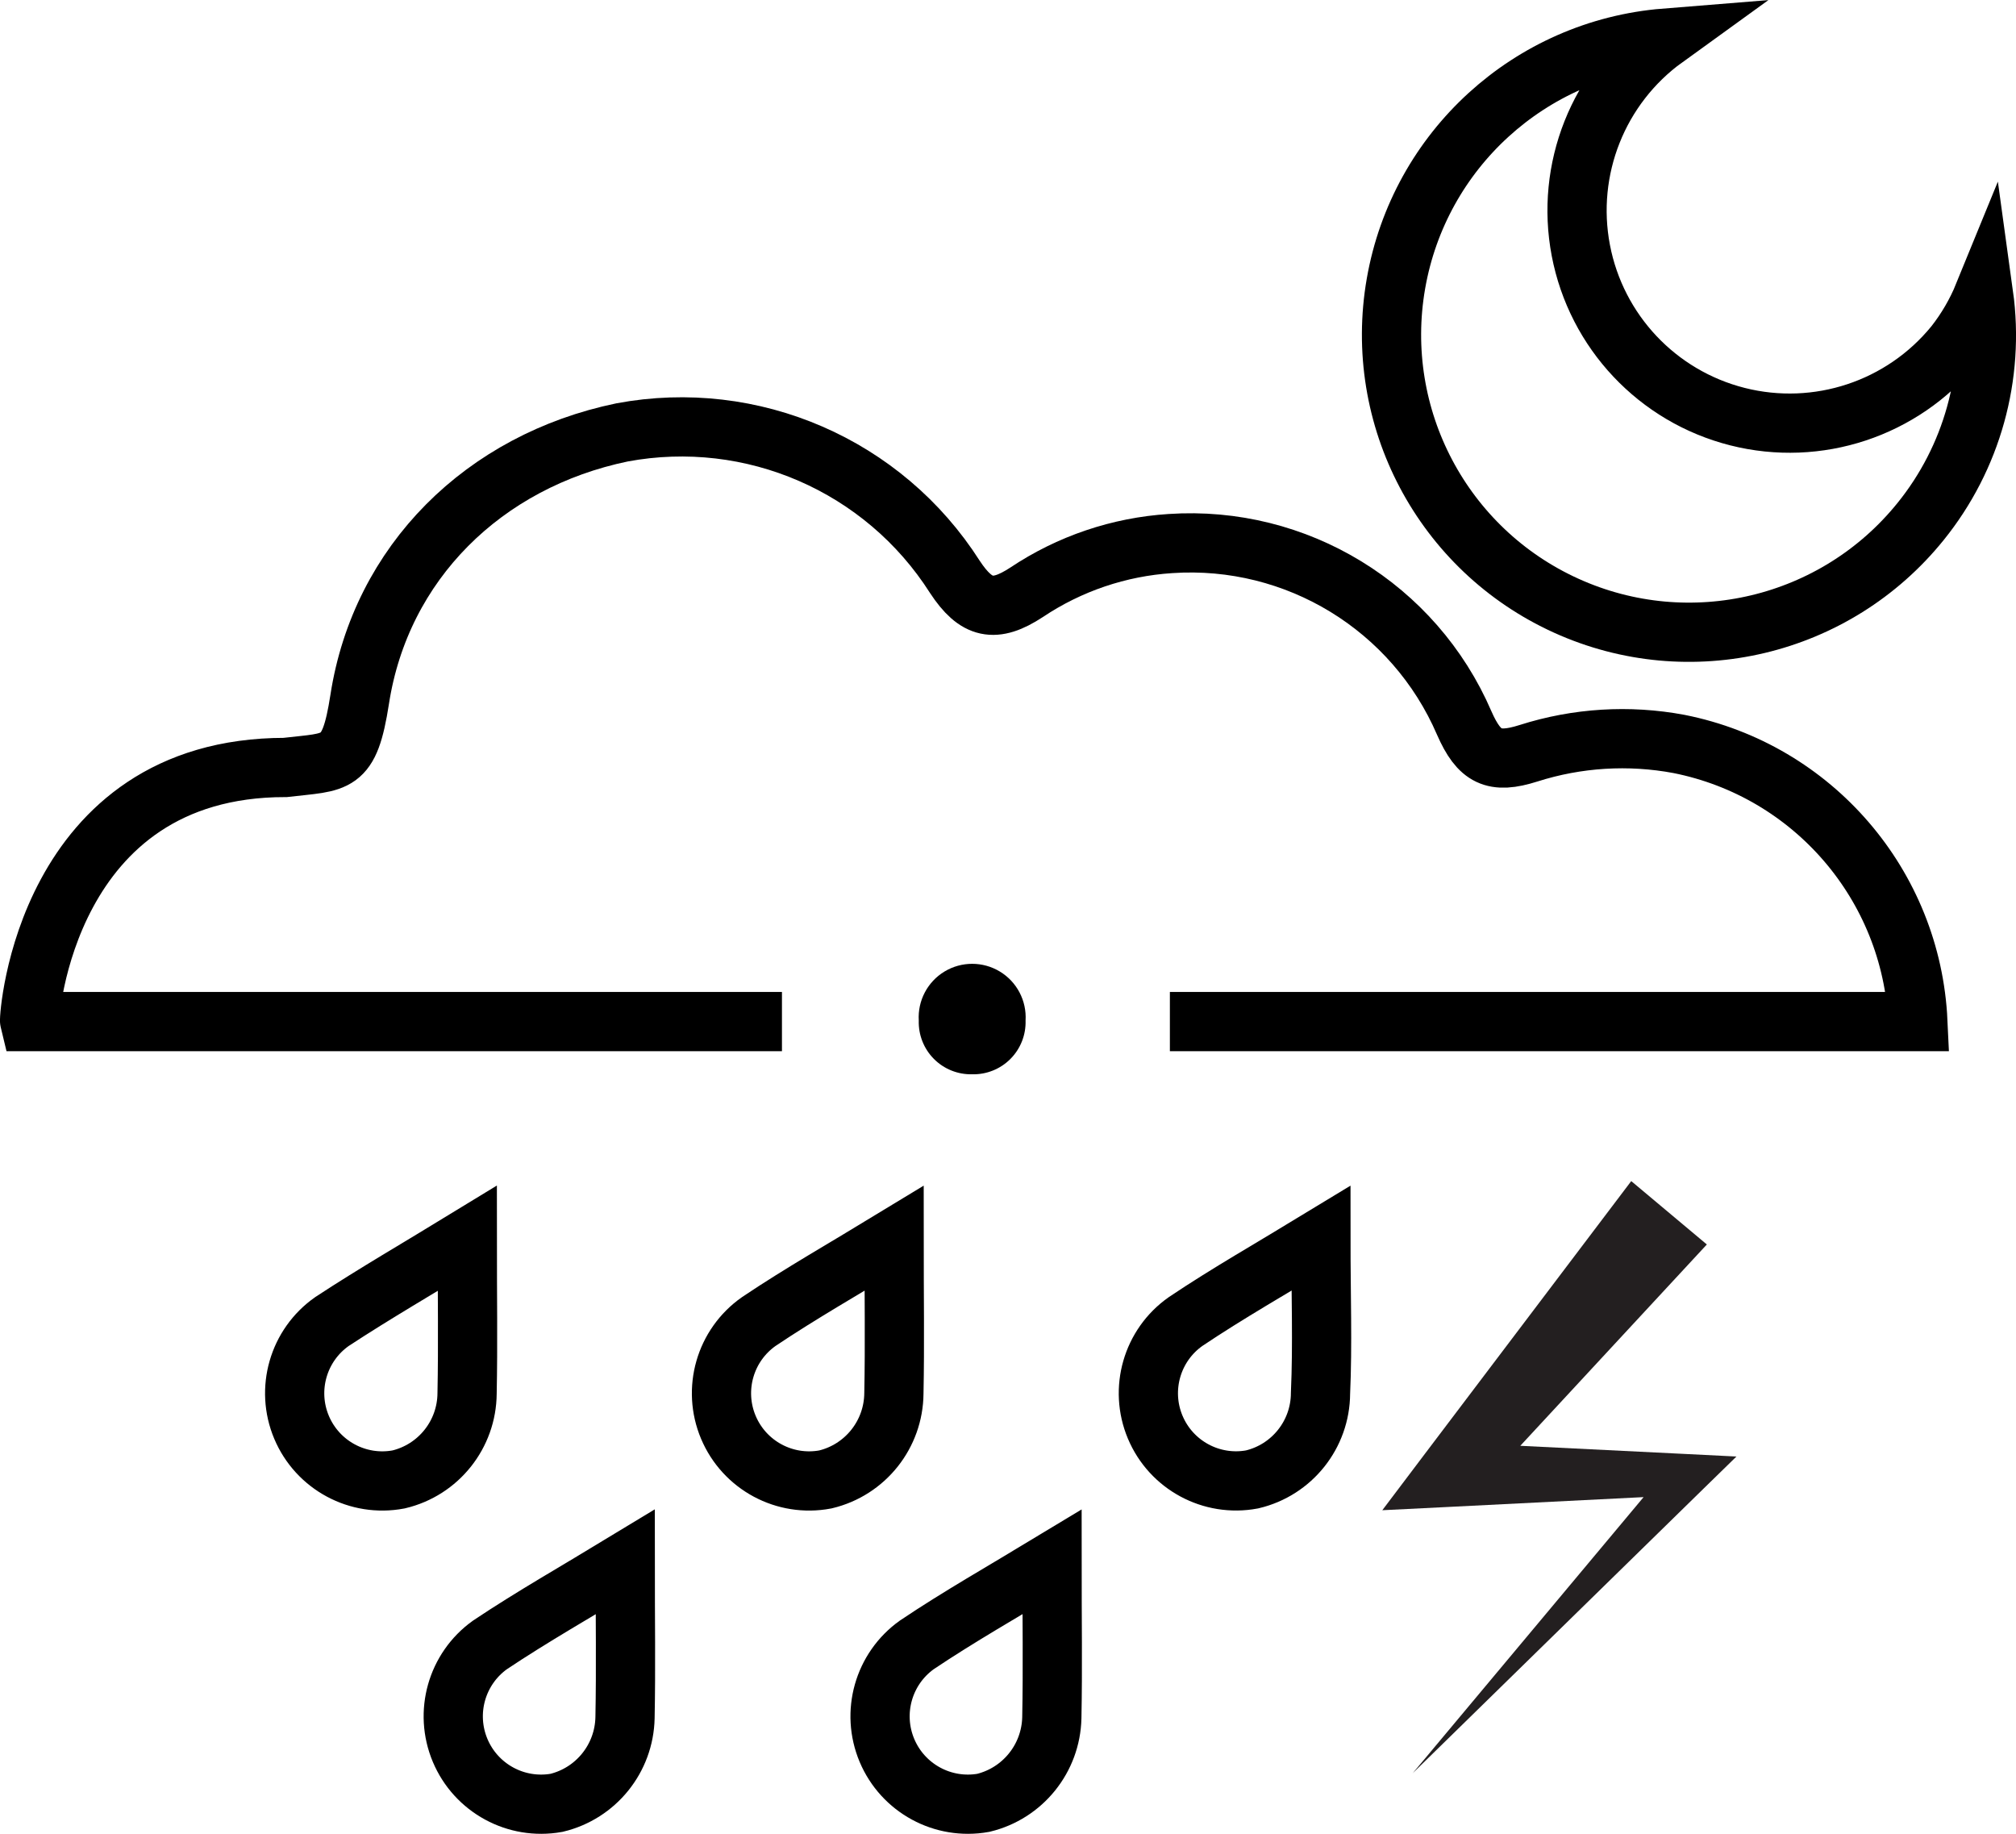
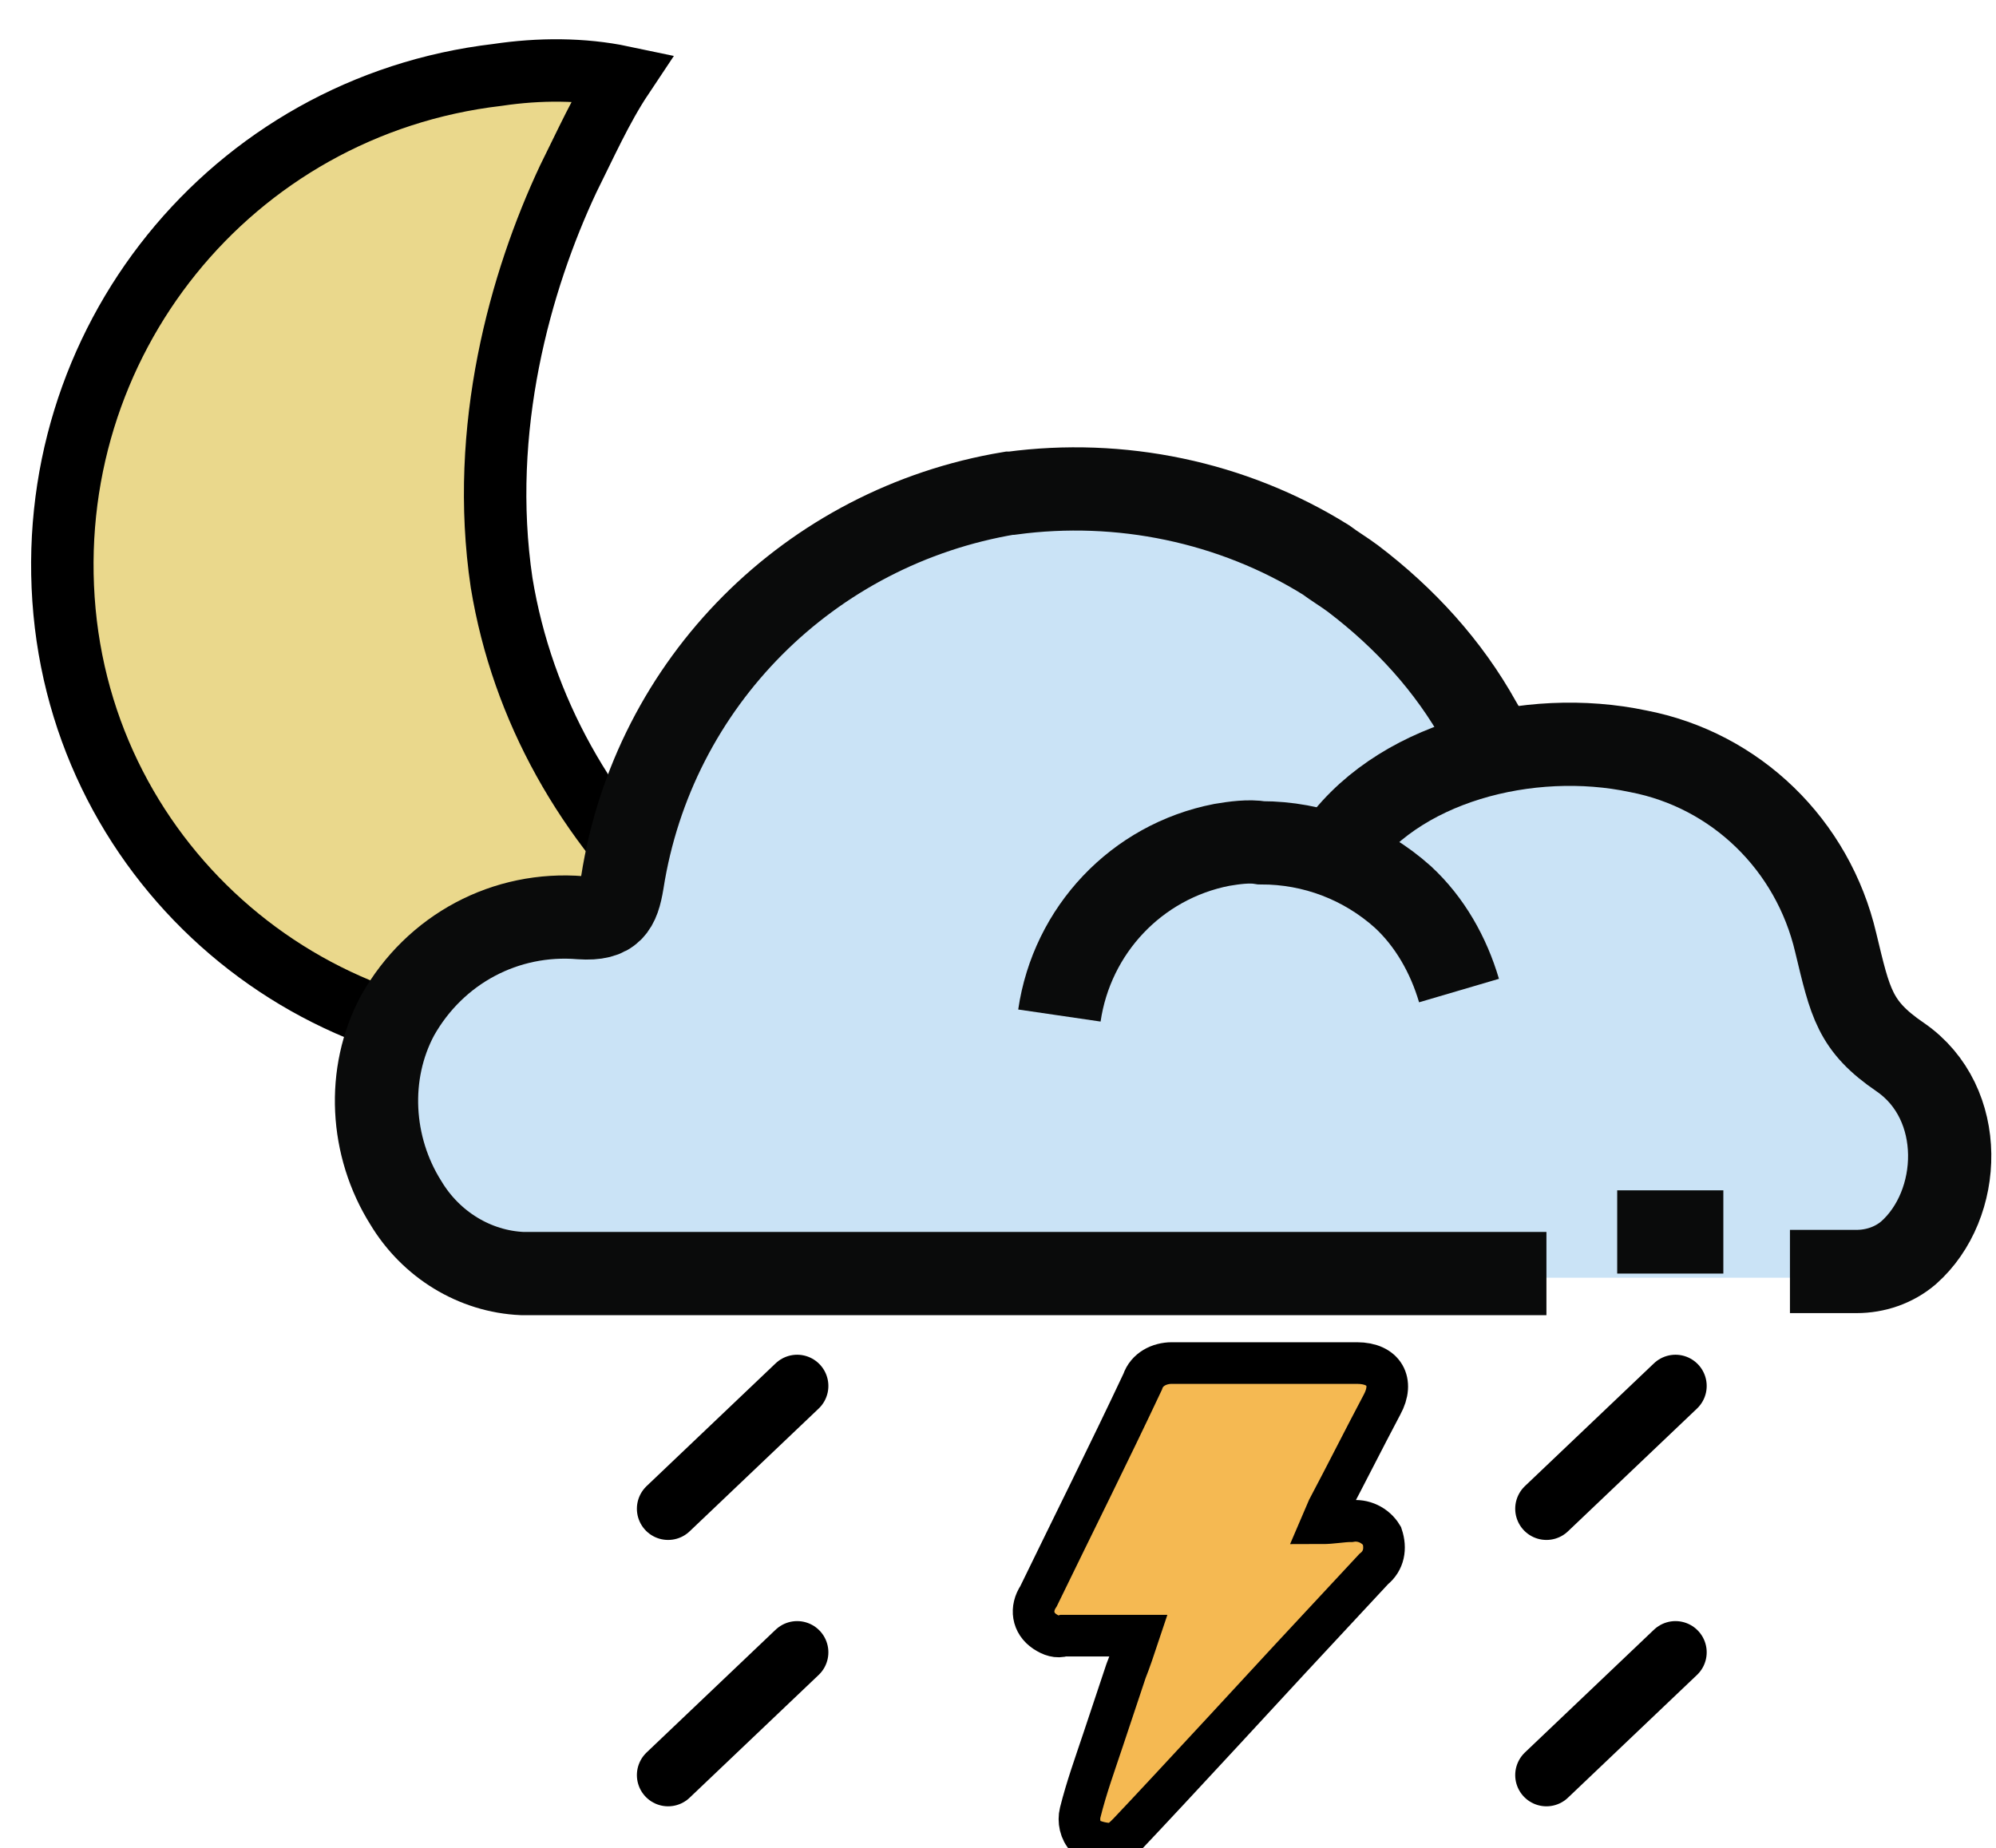
- <svg xmlns="http://www.w3.org/2000/svg" viewBox="0 0 102.12 92.88">
-   <defs>
-     <style>.cls-1{fill:none;stroke:#000;stroke-miterlimit:10;stroke-width:3px}</style>
-   </defs>
-   <g id="Layer_2" data-name="Layer 2">
-     <g id="Layer_1-2" data-name="Layer 1">
-       <path class="cls-1" d="M59.26 51.74h37.89a15.05 15.05 0 0 0-12.1-14.06 15.63 15.63 0 0 0-7.62.47c-1.76.56-2.5.2-3.26-1.53a15.1 15.1 0 0 0-14.88-9.09A14.81 14.81 0 0 0 52 30c-1.62 1.06-2.55.86-3.63-.78a16.42 16.42 0 0 0-16.86-7.32c-7 1.45-12.22 6.6-13.29 13.52-.53 3.41-1.13 3.14-3.77 3.45-12.16 0-13 12.67-12.95 12.87h38.11" />
-       <path d="M49.24 54.41a2.64 2.64 0 0 1-2.7-2.72 2.71 2.71 0 1 1 5.41 0 2.64 2.64 0 0 1-2.71 2.72Z" />
-       <path class="cls-1" d="M99 17.47A10.77 10.77 0 1 1 84.35 1.93a15.07 15.07 0 1 0 12.94 24.48 15 15 0 0 0 3.19-11.48A10.56 10.56 0 0 1 99 17.47ZM23.67 62.72c-2.47 1.51-4.67 2.78-6.85 4.21a4.44 4.44 0 0 0 3.37 8 4.51 4.51 0 0 0 3.47-4.36c.05-2.48.01-4.96.01-7.85ZM45.29 62.72c-2.48 1.51-4.72 2.78-6.85 4.21a4.44 4.44 0 0 0 3.37 8 4.52 4.52 0 0 0 3.47-4.36c.05-2.48.01-4.96.01-7.85ZM66.91 62.72c-2.48 1.51-4.72 2.78-6.85 4.21a4.44 4.44 0 0 0 3.36 8 4.5 4.5 0 0 0 3.47-4.36c.11-2.48.02-4.96.02-7.85ZM31.67 79.11c-2.47 1.5-4.71 2.77-6.85 4.2a4.45 4.45 0 0 0 3.37 8A4.53 4.53 0 0 0 31.66 87c.05-2.53.01-5 .01-7.89ZM53.29 79.11c-2.48 1.5-4.72 2.77-6.85 4.2a4.45 4.45 0 0 0 3.37 8A4.54 4.54 0 0 0 53.28 87c.05-2.53.01-5 .01-7.89Z" />
-       <path style="fill:#231f20" d="m86.46 63.03-11.77 12.7-1.25-2.68 12.12.6 2.4.12-1.65 1.61-14.75 14.43L84.8 73.98l.76 1.73-12.12.61-3.42.17 2.16-2.86 10.45-13.81 3.83 3.21z" />
+ <svg xmlns="http://www.w3.org/2000/svg" version="1.1" id="Layer_1" x="0px" y="0px" viewBox="16 -12.8 95.9 88.8" style="enable-background:new 16 -12.8 95.9 88.8;" xml:space="preserve">
+   <style type="text/css">
+ 	.st0{fill:#EAD88C;}
+ 	.st1{fill:none;stroke:#000000;stroke-width:3;stroke-miterlimit:10;}
+ 	.st2{fill:none;}
+ 	.st3{fill:#F5B952;}
+ 	.st4{fill:#CAE3F6;}
+ 	.st5{fill:none;stroke:#000000;stroke-width:2;stroke-miterlimit:10;}
+ 	.st6{fill:none;stroke:#000000;stroke-width:3;stroke-linecap:round;stroke-miterlimit:10;}
+ 	.st7{fill:none;stroke:#0A0B0B;stroke-width:4;stroke-miterlimit:10;}
+ </style>
+   <g>
+     <g>
+       <path class="st0" d="M39.9-9.2c-12.8,1.5-22,12.9-20.8,25.8c1.2,12.8,12.7,22.1,25.4,20.7c3-0.4,5.7-1.2,8.5-2.7    c-1.6-1.1-3-2.3-4.3-3.7c-4.5-4.2-7.6-9.6-8.6-15.7C39,7.8,41,0.7,43.3-4.2c0.8-1.6,1.6-3.4,2.6-4.9C44-9.5,41.9-9.5,39.9-9.2z" />
+       <path class="st1" d="M39.9-9.2c-12.8,1.5-22,12.9-20.8,25.8c1.2,12.8,12.7,22.1,25.4,20.7c3-0.4,5.7-1.2,8.5-2.7    c-1.6-1.1-3-2.3-4.3-3.7c-4.5-4.2-7.6-9.6-8.6-15.7C39,7.8,41,0.7,43.3-4.2c0.8-1.6,1.6-3.4,2.6-4.9C44-9.5,41.9-9.5,39.9-9.2z" />
+       <path class="st2" d="M61-6.8l-0.4-0.3c-5-3.6-11.1-5.2-18.3-4.6c-3.9,0.3-11.3,4-11.5,4.2c-9.2,5.4-13.9,17.9-10.9,28.9    c0.3,1,0.6,1.9,1,2.9c1.4,3.6,3.7,6.9,6.6,9.5" />
    </g>
+     <path class="st3" d="M69.6,75.6c1.9-2,7.8-8.4,7.8-8.4l0,0c1.4-1.5,2.7-2.9,4-4.3c0.5-0.4,0.7-1,0.4-1.6c-0.3-0.5-0.9-0.8-1.5-0.7   c-0.4,0-0.9,0.1-1.4,0.1c0.1-0.3,0.2-0.5,0.3-0.7c0.9-1.7,1.7-3.3,2.6-5c0.6-1.1,0.1-2-1.2-2c-3,0-6,0-8.9,0   c-0.6,0-1.2,0.3-1.4,0.9c-1.7,3.4-3.3,6.8-5,10.2c-0.4,0.6-0.3,1.3,0.3,1.7c0.3,0.2,0.6,0.3,0.9,0.2h3.6c-0.2,0.6-0.3,1.2-0.6,1.7   L68.4,71c-0.4,1.2-0.8,2.3-1.1,3.5c-0.1,0.4,0,0.9,0.3,1.2c0.4,0.2,0.8,0.3,1.2,0.3C69.1,76.1,69.4,75.8,69.6,75.6z" />
+     <path class="st4" d="M90.7,48.5H41.8c-2.3-0.2-4.4-1.4-5.6-3.4c-2.7-4.2-1.5-9.7,2.7-12.4c1.7-1.1,3.7-1.6,5.8-1.4   c1.5,0.1,1.8-0.5,2-1.7c1.5-9.6,8.9-17.1,18.4-18.8h0.1c5.2-0.7,10.5,0.4,15,3.2c0.4,0.3,0.9,0.6,1.3,0.9c2.5,1.9,4.5,4.3,6.1,7   l0.7,1.2" />
+     <path class="st4" d="M67.4,36c0.6-4.1,3.7-7.4,7.7-8.3c0.6-0.1,1.3-0.2,1.9-0.1c2.5,0,5,0.9,6.8,2.7c1.3,1.2,2.2,2.8,2.7,4.5" />
+     <path class="st4" d="M80.6,28.2c2.8-4.4,9.3-6.1,14.5-5c4.7,0.9,8.5,4.6,9.4,9.3c0.7,2.9,0.9,4,3.1,5.6c3.1,2.2,2.9,7.2,0.4,9.5   c-0.7,0.6-1.5,1-2.5,1H88.6" />
+     <line class="st2" x1="94.1" y1="46.5" x2="99.2" y2="46.5" />
+     <path class="st5" d="M70.2,75.3c1.9-2,7.8-8.4,7.8-8.4l0,0c1.4-1.5,2.7-2.9,4-4.3c0.5-0.4,0.6-1,0.4-1.6c-0.3-0.5-0.9-0.8-1.5-0.7   c-0.4,0-0.9,0.1-1.4,0.1l0.3-0.7c0.9-1.7,1.7-3.3,2.6-5c0.6-1.1,0.1-2-1.2-2c-3,0-6,0-8.9,0c-0.6,0-1.2,0.3-1.4,0.9   c-1.6,3.4-3.3,6.8-5,10.3c-0.4,0.6-0.3,1.3,0.3,1.7c0.3,0.2,0.6,0.3,0.9,0.2h3.6c-0.2,0.6-0.4,1.2-0.6,1.7L69,70.8   c-0.4,1.2-0.8,2.3-1.1,3.5c-0.1,0.4,0,0.9,0.3,1.2c0.4,0.2,0.8,0.3,1.2,0.3C69.7,75.8,70,75.5,70.2,75.3z" />
+     <line class="st6" x1="96.5" y1="66.6" x2="90.3" y2="72.5" />
+     <line class="st6" x1="54.3" y1="66.6" x2="48.1" y2="72.5" />
+     <line class="st6" x1="96.5" y1="53.8" x2="90.3" y2="59.7" />
+     <line class="st6" x1="54.3" y1="53.8" x2="48.1" y2="59.7" />
+     <path class="st7" d="M90.3,48.4H41.1c-2.3-0.1-4.4-1.4-5.6-3.4c-1.7-2.7-1.9-6.2-0.4-9c1.8-3.2,5.2-5,8.8-4.7   c1.5,0.1,1.8-0.5,2-1.7c1.5-9.6,9-17.1,18.6-18.7h0.1c5.2-0.7,10.6,0.4,15.1,3.2c0.4,0.3,0.9,0.6,1.3,0.9c2.5,1.9,4.6,4.2,6.1,6.9   l0.7,1.2" />
+     <path class="st7" d="M66.9,36c0.6-4.1,3.7-7.4,7.8-8.2c0.6-0.1,1.3-0.2,1.9-0.1c2.5,0,4.9,0.9,6.8,2.6c1.3,1.2,2.2,2.8,2.7,4.5" />
+     <path class="st7" d="M80.1,28.2c2.9-4.4,9.4-6,14.6-4.9c4.7,0.9,8.4,4.5,9.5,9.2c0.7,2.9,0.9,4,3.1,5.5c3.2,2.2,3,7.1,0.4,9.4   c-0.7,0.6-1.6,0.9-2.5,0.9H102" />
+     <line class="st7" x1="93.7" y1="46.4" x2="98.8" y2="46.4" />
  </g>
</svg>
